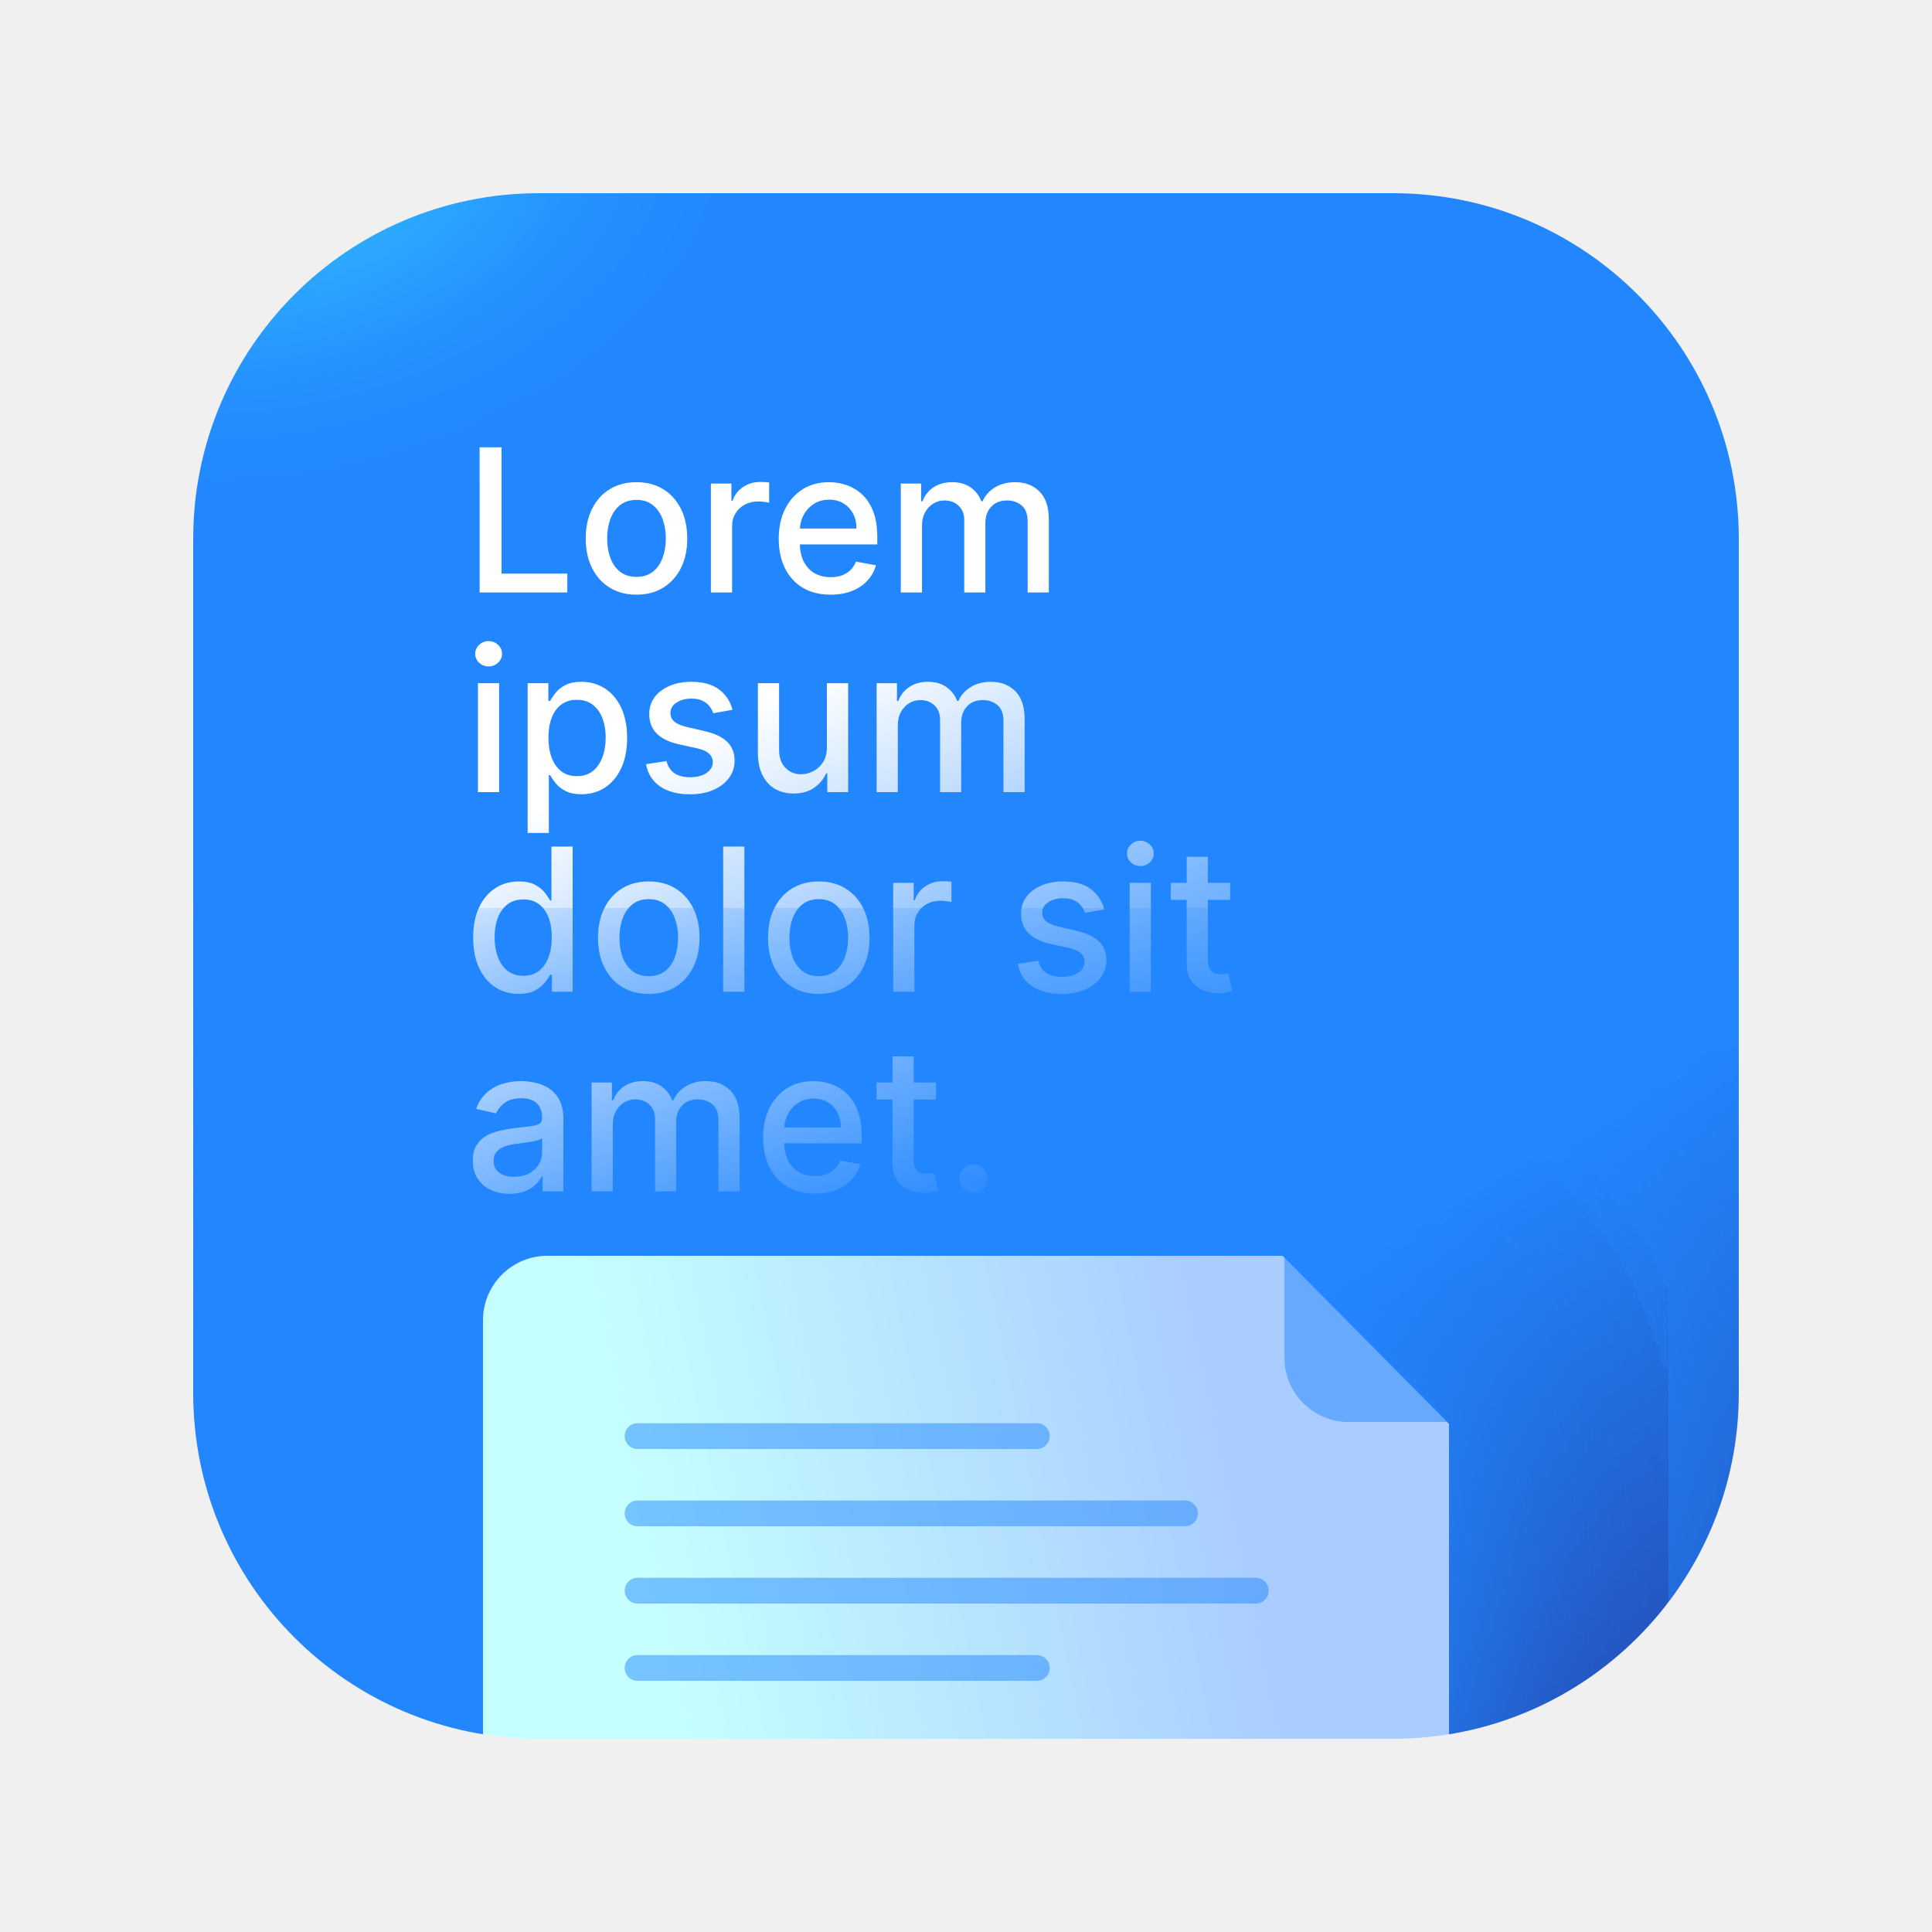
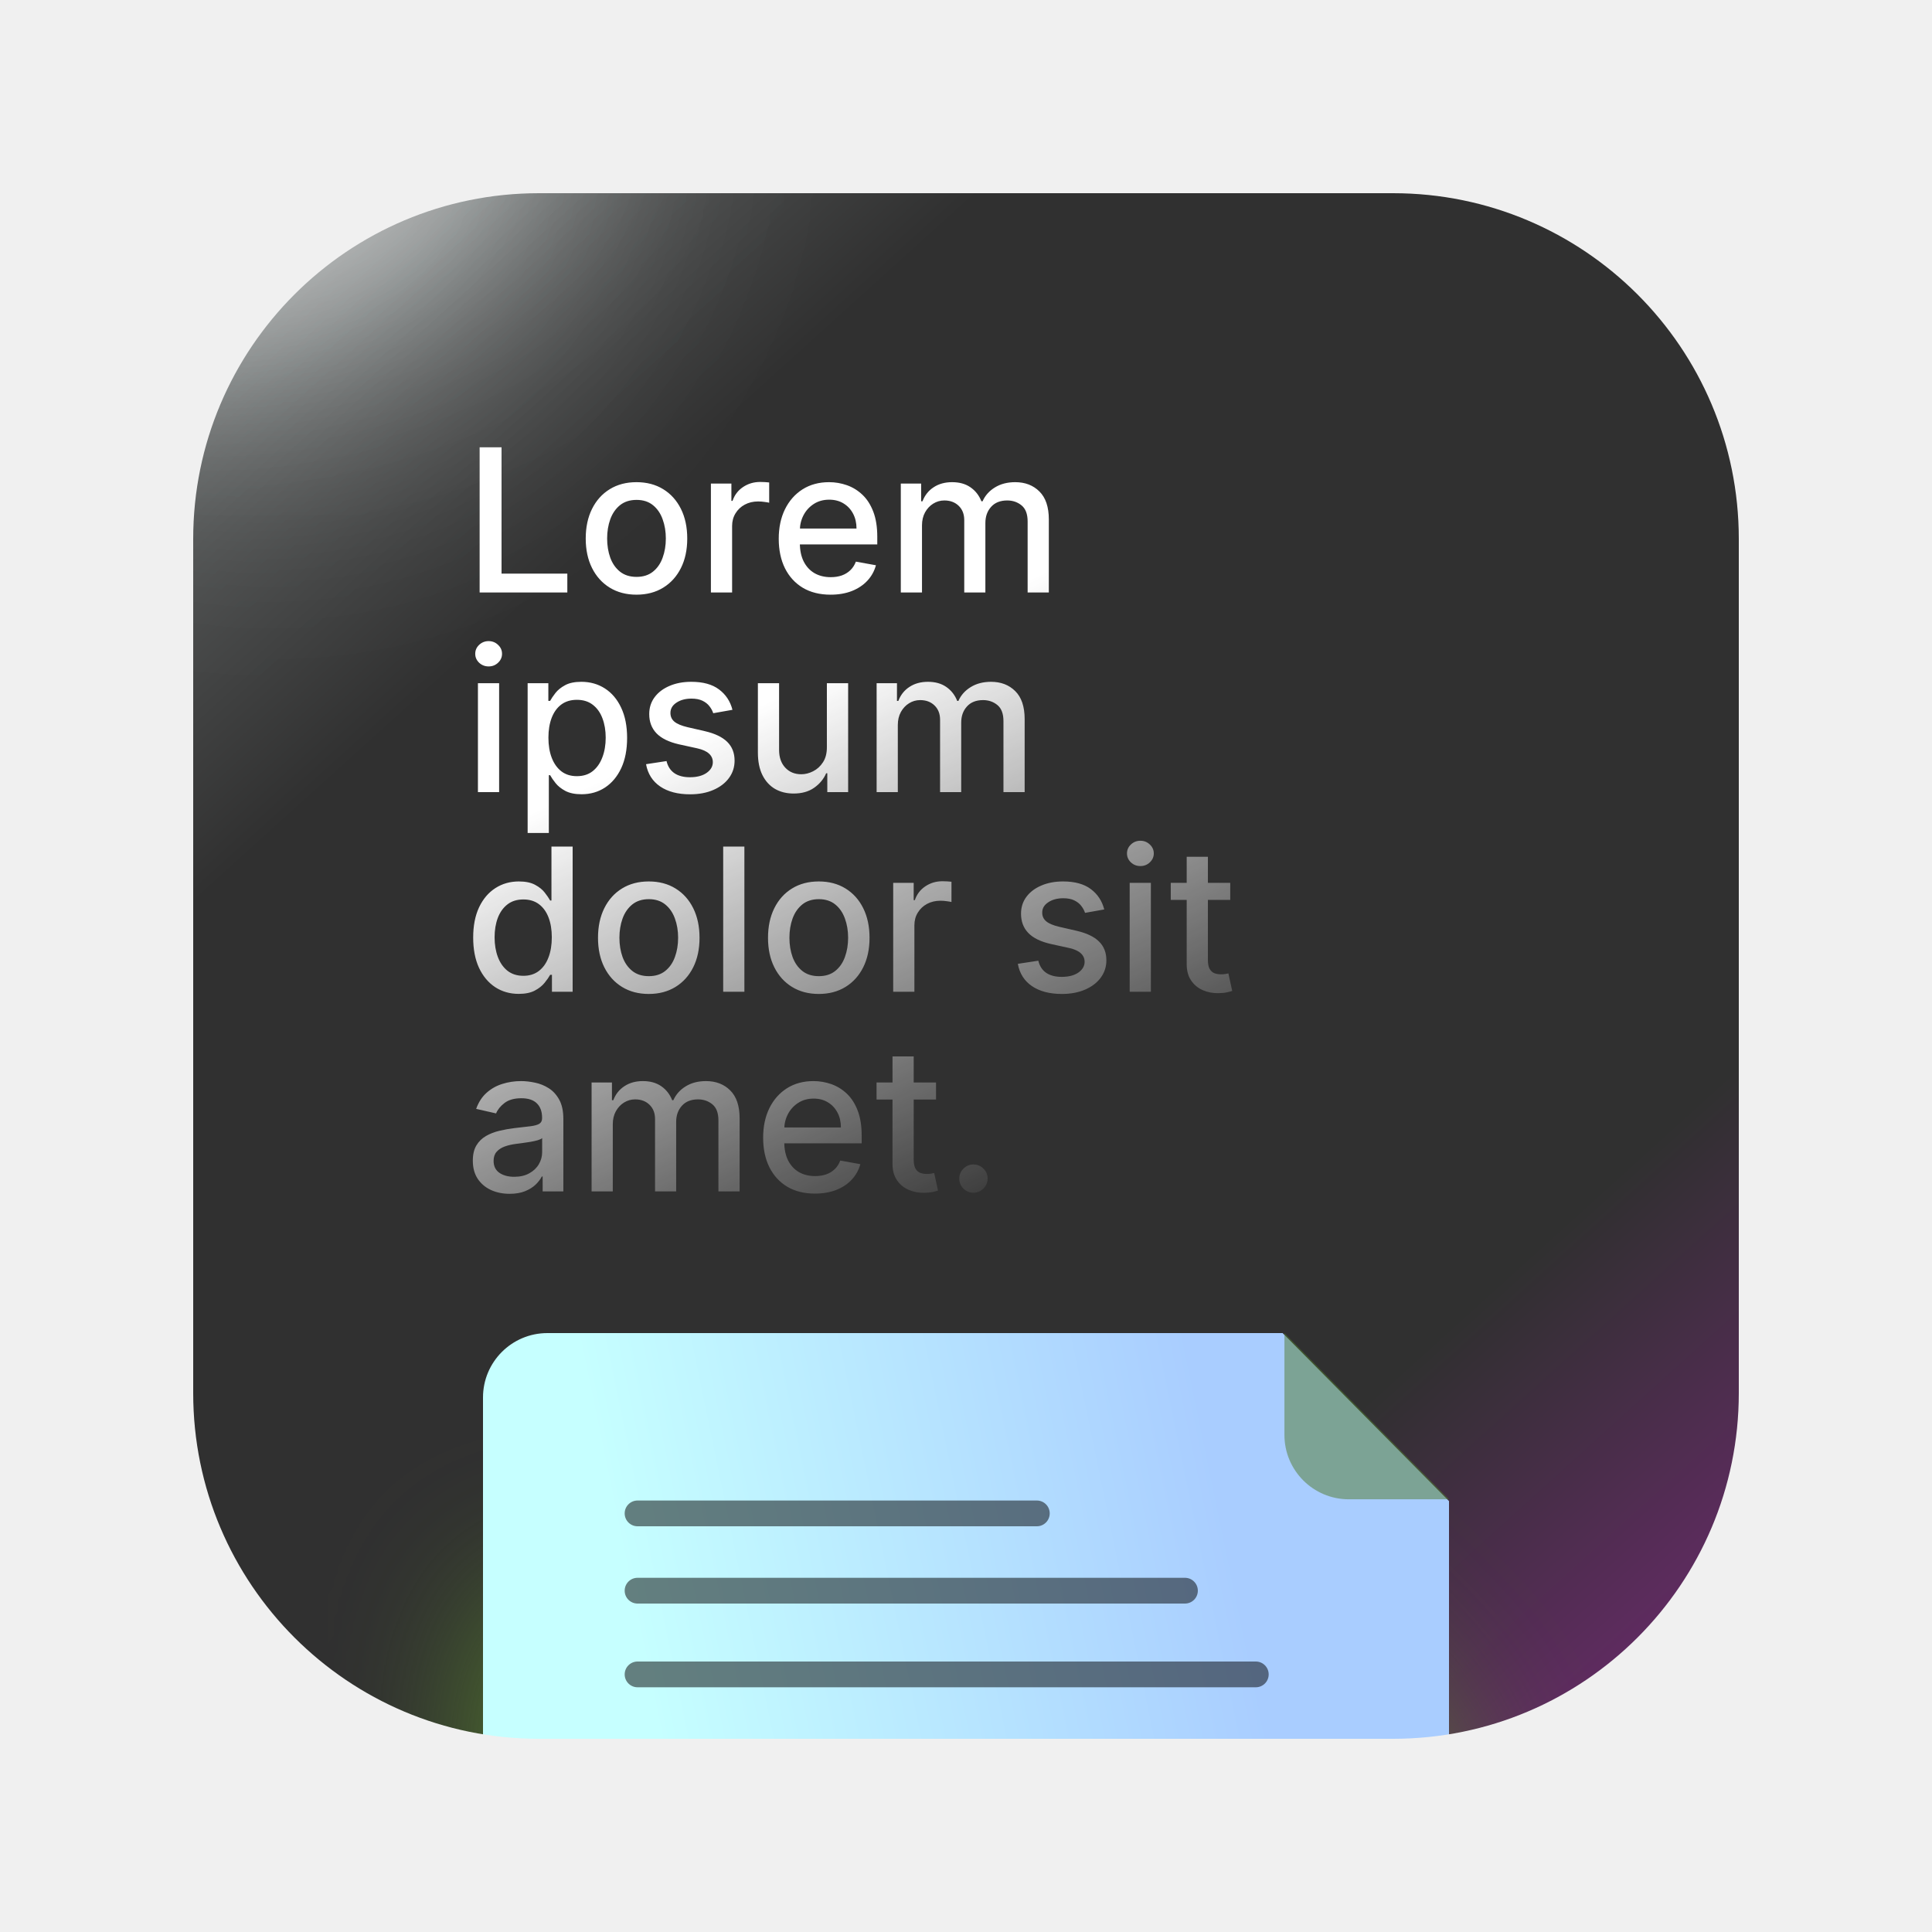
<svg xmlns="http://www.w3.org/2000/svg" width="300" height="300" viewBox="0 0 300 300" fill="none">
  <mask id="mask0_297_198" style="mask-type:alpha" maskUnits="userSpaceOnUse" x="30" y="30" width="240" height="240">
    <path d="M30 83.684C30 54.035 54.035 30 83.684 30H216.316C245.965 30 270 54.035 270 83.684V216.316C270 245.965 245.965 270 216.316 270H83.684C54.035 270 30 245.965 30 216.316V83.684Z" fill="#744FDE" />
  </mask>
  <g mask="url(#mask0_297_198)">
-     <rect x="29" y="28" width="241" height="245" fill="url(#paint0_linear_297_198)" />
+     <rect x="29" y="28" width="241" height="245" fill="#303030" />
+     <rect x="30" y="30" width="240" height="240" fill="url(#paint0_linear_297_198)" fill-opacity="0.4" />
+     <g style="mix-blend-mode:overlay" filter="url(#filter0_f_297_198)">
+       <circle cx="42" cy="17" r="55" fill="white" fill-opacity="0.5" />
+     </g>
    <path d="M74.477 92V69.454H77.879V89.072H88.094V92H74.477ZM98.833 92.341C97.248 92.341 95.865 91.978 94.683 91.251C93.501 90.525 92.584 89.508 91.931 88.202C91.278 86.896 90.951 85.369 90.951 83.623C90.951 81.868 91.278 80.335 91.931 79.021C92.584 77.707 93.501 76.687 94.683 75.961C95.865 75.234 97.248 74.871 98.833 74.871C100.419 74.871 101.802 75.234 102.983 75.961C104.165 76.687 105.082 77.707 105.736 79.021C106.389 80.335 106.715 81.868 106.715 83.623C106.715 85.369 106.389 86.896 105.736 88.202C105.082 89.508 104.165 90.525 102.983 91.251C101.802 91.978 100.419 92.341 98.833 92.341ZM98.844 89.578C99.872 89.578 100.723 89.307 101.398 88.763C102.073 88.22 102.573 87.498 102.895 86.595C103.226 85.692 103.391 84.698 103.391 83.612C103.391 82.533 103.226 81.542 102.895 80.639C102.573 79.729 102.073 78.999 101.398 78.448C100.723 77.898 99.872 77.623 98.844 77.623C97.809 77.623 96.951 77.898 96.268 78.448C95.593 78.999 95.09 79.729 94.76 80.639C94.437 81.542 94.276 82.533 94.276 83.612C94.276 84.698 94.437 85.692 94.76 86.595C95.09 87.498 95.593 88.22 96.268 88.763C96.951 89.307 97.809 89.578 98.844 89.578ZM110.389 92V75.091H113.571V77.777H113.747C114.055 76.867 114.598 76.151 115.376 75.63C116.162 75.102 117.05 74.838 118.04 74.838C118.246 74.838 118.488 74.845 118.767 74.86C119.053 74.874 119.277 74.893 119.438 74.915V78.063C119.306 78.026 119.072 77.986 118.734 77.942C118.396 77.891 118.059 77.865 117.721 77.865C116.943 77.865 116.25 78.03 115.641 78.36C115.039 78.683 114.562 79.135 114.209 79.715C113.857 80.287 113.681 80.94 113.681 81.674V92H110.389ZM128.969 92.341C127.303 92.341 125.868 91.985 124.665 91.273C123.469 90.554 122.544 89.545 121.891 88.246C121.245 86.94 120.922 85.41 120.922 83.656C120.922 81.924 121.245 80.397 121.891 79.076C122.544 77.755 123.454 76.724 124.621 75.983C125.795 75.241 127.167 74.871 128.738 74.871C129.692 74.871 130.617 75.028 131.512 75.344C132.407 75.66 133.211 76.155 133.923 76.83C134.635 77.505 135.196 78.382 135.607 79.461C136.018 80.533 136.224 81.835 136.224 83.369V84.536H122.782V82.07H132.998C132.998 81.204 132.822 80.437 132.47 79.769C132.118 79.094 131.622 78.562 130.984 78.173C130.353 77.784 129.611 77.59 128.76 77.59C127.835 77.59 127.028 77.817 126.338 78.272C125.656 78.72 125.127 79.307 124.753 80.034C124.386 80.753 124.202 81.535 124.202 82.379V84.305C124.202 85.435 124.401 86.397 124.797 87.189C125.201 87.982 125.762 88.587 126.481 89.006C127.2 89.417 128.041 89.622 129.002 89.622C129.626 89.622 130.195 89.534 130.708 89.358C131.222 89.174 131.666 88.903 132.04 88.543C132.415 88.184 132.701 87.74 132.899 87.211L136.015 87.773C135.765 88.69 135.317 89.494 134.672 90.184C134.033 90.866 133.229 91.398 132.261 91.78C131.299 92.154 130.202 92.341 128.969 92.341ZM139.876 92V75.091H143.035V77.843H143.244C143.597 76.911 144.173 76.184 144.973 75.663C145.773 75.135 146.73 74.871 147.846 74.871C148.976 74.871 149.923 75.135 150.686 75.663C151.457 76.192 152.026 76.918 152.392 77.843H152.569C152.972 76.94 153.614 76.221 154.495 75.685C155.376 75.142 156.425 74.871 157.644 74.871C159.177 74.871 160.429 75.351 161.397 76.313C162.374 77.274 162.862 78.724 162.862 80.661V92H159.57V80.969C159.57 79.825 159.258 78.995 158.634 78.481C158.011 77.968 157.266 77.711 156.4 77.711C155.328 77.711 154.495 78.041 153.901 78.702C153.306 79.355 153.009 80.195 153.009 81.223V92H149.728V80.76C149.728 79.843 149.442 79.105 148.87 78.548C148.297 77.99 147.552 77.711 146.635 77.711C146.011 77.711 145.435 77.876 144.907 78.206C144.386 78.529 143.964 78.981 143.641 79.56C143.325 80.14 143.167 80.812 143.167 81.575V92H139.876ZM74.213 123V106.091H77.504V123H74.213ZM75.875 103.482C75.303 103.482 74.811 103.291 74.4 102.909C73.996 102.52 73.794 102.058 73.794 101.522C73.794 100.979 73.996 100.517 74.4 100.135C74.811 99.746 75.303 99.552 75.875 99.552C76.447 99.552 76.936 99.746 77.339 100.135C77.75 100.517 77.956 100.979 77.956 101.522C77.956 102.058 77.75 102.52 77.339 102.909C76.936 103.291 76.447 103.482 75.875 103.482ZM81.932 129.341V106.091H85.147V108.832H85.422C85.613 108.48 85.888 108.072 86.248 107.61C86.607 107.148 87.106 106.744 87.745 106.399C88.383 106.047 89.227 105.871 90.277 105.871C91.642 105.871 92.86 106.216 93.932 106.906C95.003 107.595 95.844 108.59 96.453 109.889C97.069 111.188 97.377 112.751 97.377 114.578C97.377 116.406 97.073 117.973 96.464 119.279C95.855 120.578 95.018 121.58 93.954 122.284C92.89 122.982 91.675 123.33 90.31 123.33C89.282 123.33 88.442 123.158 87.789 122.813C87.143 122.468 86.637 122.064 86.27 121.602C85.903 121.14 85.62 120.729 85.422 120.369H85.224V129.341H81.932ZM85.158 114.545C85.158 115.734 85.33 116.777 85.675 117.672C86.02 118.567 86.519 119.268 87.172 119.775C87.826 120.274 88.626 120.523 89.572 120.523C90.556 120.523 91.378 120.263 92.038 119.741C92.699 119.213 93.198 118.498 93.535 117.595C93.88 116.692 94.053 115.676 94.053 114.545C94.053 113.43 93.884 112.428 93.546 111.54C93.216 110.652 92.717 109.951 92.049 109.438C91.389 108.924 90.563 108.667 89.572 108.667C88.618 108.667 87.811 108.913 87.15 109.404C86.497 109.896 86.002 110.582 85.664 111.463C85.327 112.344 85.158 113.371 85.158 114.545ZM113.736 110.219L110.753 110.748C110.628 110.366 110.43 110.003 110.158 109.658C109.894 109.313 109.534 109.03 109.079 108.81C108.624 108.59 108.056 108.48 107.373 108.48C106.441 108.48 105.663 108.689 105.039 109.107C104.416 109.518 104.104 110.05 104.104 110.703C104.104 111.269 104.313 111.724 104.731 112.069C105.149 112.413 105.825 112.696 106.757 112.916L109.443 113.533C110.999 113.892 112.158 114.446 112.921 115.195C113.685 115.944 114.066 116.916 114.066 118.112C114.066 119.125 113.773 120.028 113.186 120.82C112.606 121.606 111.795 122.222 110.753 122.67C109.718 123.117 108.518 123.341 107.153 123.341C105.259 123.341 103.715 122.938 102.518 122.13C101.322 121.316 100.588 120.16 100.317 118.663L103.498 118.178C103.696 119.008 104.104 119.635 104.72 120.061C105.337 120.479 106.14 120.688 107.131 120.688C108.21 120.688 109.072 120.464 109.718 120.017C110.364 119.562 110.687 119.008 110.687 118.354C110.687 117.826 110.489 117.382 110.092 117.022C109.703 116.663 109.105 116.391 108.298 116.208L105.436 115.58C103.858 115.221 102.691 114.648 101.935 113.863C101.186 113.078 100.812 112.083 100.812 110.88C100.812 109.882 101.091 109.008 101.649 108.26C102.206 107.511 102.977 106.928 103.96 106.509C104.944 106.084 106.07 105.871 107.34 105.871C109.168 105.871 110.606 106.267 111.655 107.06C112.705 107.845 113.398 108.898 113.736 110.219ZM128.397 115.988V106.091H131.699V123H128.463V120.072H128.287C127.898 120.974 127.274 121.727 126.415 122.328C125.564 122.923 124.503 123.22 123.234 123.22C122.147 123.22 121.186 122.982 120.349 122.505C119.52 122.02 118.867 121.305 118.39 120.358C117.92 119.411 117.685 118.241 117.685 116.846V106.091H120.977V116.45C120.977 117.602 121.296 118.52 121.935 119.202C122.573 119.885 123.402 120.226 124.423 120.226C125.039 120.226 125.652 120.072 126.261 119.763C126.877 119.455 127.388 118.989 127.791 118.365C128.202 117.742 128.404 116.949 128.397 115.988ZM136.122 123V106.091H139.281V108.843H139.491C139.843 107.911 140.419 107.184 141.219 106.663C142.019 106.135 142.977 105.871 144.092 105.871C145.222 105.871 146.169 106.135 146.932 106.663C147.703 107.192 148.272 107.918 148.639 108.843H148.815C149.218 107.94 149.861 107.221 150.741 106.685C151.622 106.142 152.671 105.871 153.89 105.871C155.424 105.871 156.675 106.351 157.644 107.313C158.62 108.274 159.108 109.724 159.108 111.661V123H155.816V111.969C155.816 110.825 155.504 109.995 154.88 109.482C154.257 108.968 153.512 108.711 152.646 108.711C151.574 108.711 150.741 109.041 150.147 109.702C149.552 110.355 149.255 111.195 149.255 112.223V123H145.975V111.76C145.975 110.843 145.688 110.105 145.116 109.548C144.543 108.99 143.799 108.711 142.881 108.711C142.257 108.711 141.681 108.876 141.153 109.206C140.632 109.529 140.21 109.981 139.887 110.56C139.571 111.14 139.413 111.812 139.413 112.575V123H136.122ZM80.543 154.33C79.178 154.33 77.959 153.982 76.888 153.284C75.824 152.58 74.987 151.578 74.378 150.279C73.776 148.973 73.475 147.406 73.475 145.578C73.475 143.751 73.78 142.188 74.389 140.889C75.005 139.59 75.849 138.595 76.921 137.906C77.992 137.216 79.207 136.871 80.565 136.871C81.614 136.871 82.458 137.047 83.097 137.399C83.742 137.744 84.242 138.148 84.594 138.61C84.953 139.072 85.232 139.48 85.43 139.832H85.629V131.455H88.92V154H85.706V151.369H85.43C85.232 151.729 84.946 152.14 84.572 152.602C84.205 153.064 83.698 153.468 83.053 153.813C82.407 154.158 81.57 154.33 80.543 154.33ZM81.269 151.523C82.216 151.523 83.016 151.274 83.669 150.775C84.329 150.268 84.829 149.567 85.166 148.672C85.511 147.777 85.684 146.734 85.684 145.545C85.684 144.371 85.515 143.344 85.177 142.463C84.84 141.582 84.344 140.896 83.691 140.404C83.038 139.913 82.231 139.667 81.269 139.667C80.278 139.667 79.453 139.924 78.792 140.438C78.132 140.951 77.633 141.652 77.295 142.54C76.965 143.428 76.8 144.43 76.8 145.545C76.8 146.676 76.969 147.692 77.306 148.595C77.644 149.498 78.143 150.213 78.803 150.741C79.471 151.263 80.293 151.523 81.269 151.523ZM100.741 154.341C99.155 154.341 97.772 153.978 96.59 153.251C95.409 152.525 94.491 151.508 93.838 150.202C93.185 148.896 92.858 147.369 92.858 145.623C92.858 143.868 93.185 142.335 93.838 141.021C94.491 139.707 95.409 138.687 96.59 137.961C97.772 137.234 99.155 136.871 100.741 136.871C102.326 136.871 103.709 137.234 104.891 137.961C106.072 138.687 106.99 139.707 107.643 141.021C108.296 142.335 108.623 143.868 108.623 145.623C108.623 147.369 108.296 148.896 107.643 150.202C106.99 151.508 106.072 152.525 104.891 153.251C103.709 153.978 102.326 154.341 100.741 154.341ZM100.752 151.578C101.779 151.578 102.63 151.307 103.305 150.763C103.981 150.22 104.48 149.498 104.803 148.595C105.133 147.692 105.298 146.698 105.298 145.612C105.298 144.533 105.133 143.542 104.803 142.639C104.48 141.729 103.981 140.999 103.305 140.449C102.63 139.898 101.779 139.623 100.752 139.623C99.717 139.623 98.858 139.898 98.175 140.449C97.5 140.999 96.998 141.729 96.667 142.639C96.344 143.542 96.183 144.533 96.183 145.612C96.183 146.698 96.344 147.692 96.667 148.595C96.998 149.498 97.5 150.22 98.175 150.763C98.858 151.307 99.717 151.578 100.752 151.578ZM115.588 131.455V154H112.297V131.455H115.588ZM127.139 154.341C125.554 154.341 124.17 153.978 122.989 153.251C121.807 152.525 120.89 151.508 120.237 150.202C119.583 148.896 119.257 147.369 119.257 145.623C119.257 143.868 119.583 142.335 120.237 141.021C120.89 139.707 121.807 138.687 122.989 137.961C124.17 137.234 125.554 136.871 127.139 136.871C128.724 136.871 130.108 137.234 131.289 137.961C132.471 138.687 133.388 139.707 134.041 141.021C134.694 142.335 135.021 143.868 135.021 145.623C135.021 147.369 134.694 148.896 134.041 150.202C133.388 151.508 132.471 152.525 131.289 153.251C130.108 153.978 128.724 154.341 127.139 154.341ZM127.15 151.578C128.177 151.578 129.029 151.307 129.704 150.763C130.379 150.22 130.878 149.498 131.201 148.595C131.531 147.692 131.696 146.698 131.696 145.612C131.696 144.533 131.531 143.542 131.201 142.639C130.878 141.729 130.379 140.999 129.704 140.449C129.029 139.898 128.177 139.623 127.15 139.623C126.115 139.623 125.256 139.898 124.574 140.449C123.899 140.999 123.396 141.729 123.066 142.639C122.743 143.542 122.581 144.533 122.581 145.612C122.581 146.698 122.743 147.692 123.066 148.595C123.396 149.498 123.899 150.22 124.574 150.763C125.256 151.307 126.115 151.578 127.15 151.578ZM138.695 154V137.091H141.877V139.777H142.053C142.361 138.867 142.904 138.151 143.682 137.63C144.467 137.102 145.355 136.838 146.346 136.838C146.552 136.838 146.794 136.845 147.073 136.86C147.359 136.874 147.583 136.893 147.744 136.915V140.063C147.612 140.027 147.377 139.986 147.04 139.942C146.702 139.891 146.364 139.865 146.027 139.865C145.249 139.865 144.555 140.03 143.946 140.36C143.344 140.683 142.867 141.135 142.515 141.714C142.163 142.287 141.987 142.94 141.987 143.674V154H138.695ZM171.468 141.219L168.484 141.748C168.359 141.366 168.161 141.003 167.89 140.658C167.626 140.313 167.266 140.03 166.811 139.81C166.356 139.59 165.787 139.48 165.105 139.48C164.173 139.48 163.395 139.689 162.771 140.107C162.147 140.518 161.835 141.05 161.835 141.703C161.835 142.269 162.044 142.724 162.463 143.069C162.881 143.413 163.556 143.696 164.488 143.916L167.174 144.533C168.73 144.892 169.89 145.446 170.653 146.195C171.416 146.944 171.798 147.916 171.798 149.112C171.798 150.125 171.504 151.028 170.917 151.82C170.337 152.606 169.526 153.222 168.484 153.67C167.449 154.117 166.249 154.341 164.884 154.341C162.991 154.341 161.446 153.938 160.25 153.13C159.054 152.316 158.32 151.16 158.048 149.663L161.23 149.178C161.428 150.008 161.835 150.635 162.452 151.061C163.068 151.479 163.872 151.688 164.862 151.688C165.941 151.688 166.804 151.464 167.449 151.017C168.095 150.562 168.418 150.008 168.418 149.354C168.418 148.826 168.22 148.382 167.824 148.022C167.435 147.663 166.837 147.391 166.029 147.208L163.167 146.58C161.589 146.221 160.422 145.648 159.666 144.863C158.918 144.078 158.544 143.083 158.544 141.88C158.544 140.882 158.822 140.008 159.38 139.26C159.938 138.511 160.709 137.928 161.692 137.509C162.675 137.084 163.802 136.871 165.072 136.871C166.899 136.871 168.337 137.267 169.387 138.06C170.436 138.845 171.13 139.898 171.468 141.219ZM175.417 154V137.091H178.708V154H175.417ZM177.079 134.482C176.507 134.482 176.015 134.291 175.604 133.909C175.2 133.52 174.998 133.058 174.998 132.522C174.998 131.979 175.2 131.517 175.604 131.135C176.015 130.746 176.507 130.552 177.079 130.552C177.652 130.552 178.14 130.746 178.543 131.135C178.954 131.517 179.16 131.979 179.16 132.522C179.16 133.058 178.954 133.52 178.543 133.909C178.14 134.291 177.652 134.482 177.079 134.482ZM191.03 137.091V139.733H181.794V137.091H191.03ZM184.27 133.04H187.562V149.035C187.562 149.674 187.657 150.154 187.848 150.477C188.039 150.793 188.285 151.009 188.586 151.127C188.894 151.237 189.228 151.292 189.588 151.292C189.852 151.292 190.083 151.274 190.281 151.237C190.479 151.2 190.633 151.171 190.743 151.149L191.338 153.868C191.147 153.941 190.876 154.015 190.523 154.088C190.171 154.169 189.731 154.213 189.202 154.22C188.336 154.235 187.529 154.081 186.78 153.758C186.032 153.435 185.426 152.936 184.964 152.261C184.502 151.585 184.27 150.738 184.27 149.718V133.04ZM79.133 185.374C78.062 185.374 77.093 185.176 76.227 184.78C75.361 184.376 74.675 183.793 74.169 183.029C73.67 182.266 73.42 181.33 73.42 180.222C73.42 179.268 73.604 178.483 73.971 177.866C74.338 177.25 74.833 176.762 75.457 176.402C76.081 176.043 76.778 175.771 77.548 175.588C78.319 175.404 79.104 175.265 79.904 175.169C80.917 175.052 81.739 174.957 82.37 174.883C83.001 174.802 83.46 174.674 83.746 174.498C84.032 174.322 84.175 174.036 84.175 173.639V173.562C84.175 172.601 83.904 171.856 83.361 171.327C82.825 170.799 82.025 170.535 80.961 170.535C79.853 170.535 78.979 170.781 78.341 171.272C77.71 171.757 77.273 172.296 77.031 172.891L73.938 172.186C74.305 171.159 74.84 170.329 75.545 169.698C76.257 169.06 77.075 168.597 78 168.311C78.924 168.018 79.897 167.871 80.917 167.871C81.592 167.871 82.308 167.951 83.064 168.113C83.827 168.267 84.539 168.553 85.199 168.972C85.867 169.39 86.414 169.988 86.84 170.766C87.265 171.537 87.478 172.538 87.478 173.771V185H84.263V182.688H84.131C83.919 183.114 83.599 183.532 83.174 183.943C82.748 184.354 82.201 184.695 81.533 184.967C80.865 185.239 80.066 185.374 79.133 185.374ZM79.849 182.732C80.759 182.732 81.537 182.552 82.183 182.193C82.836 181.833 83.331 181.364 83.669 180.784C84.014 180.197 84.186 179.569 84.186 178.901V176.722C84.069 176.839 83.841 176.949 83.504 177.052C83.174 177.147 82.796 177.232 82.37 177.305C81.944 177.371 81.53 177.433 81.126 177.492C80.722 177.544 80.385 177.588 80.113 177.624C79.475 177.705 78.891 177.841 78.363 178.032C77.842 178.222 77.424 178.498 77.108 178.857C76.8 179.21 76.646 179.679 76.646 180.266C76.646 181.081 76.947 181.697 77.548 182.116C78.15 182.527 78.917 182.732 79.849 182.732ZM91.862 185V168.091H95.022V170.843H95.231C95.583 169.911 96.159 169.184 96.959 168.663C97.759 168.135 98.717 167.871 99.832 167.871C100.963 167.871 101.909 168.135 102.672 168.663C103.443 169.192 104.012 169.918 104.379 170.843H104.555C104.959 169.94 105.601 169.221 106.481 168.685C107.362 168.142 108.412 167.871 109.63 167.871C111.164 167.871 112.415 168.351 113.384 169.313C114.36 170.274 114.848 171.724 114.848 173.661V185H111.556V173.969C111.556 172.825 111.244 171.995 110.621 171.482C109.997 170.968 109.252 170.711 108.386 170.711C107.314 170.711 106.481 171.041 105.887 171.702C105.293 172.355 104.995 173.195 104.995 174.223V185H101.715V173.76C101.715 172.843 101.429 172.105 100.856 171.548C100.284 170.99 99.539 170.711 98.621 170.711C97.998 170.711 97.421 170.876 96.893 171.206C96.372 171.529 95.95 171.981 95.627 172.56C95.311 173.14 95.154 173.812 95.154 174.575V185H91.862ZM126.547 185.341C124.881 185.341 123.446 184.985 122.243 184.273C121.047 183.554 120.122 182.545 119.469 181.246C118.823 179.94 118.5 178.41 118.5 176.656C118.5 174.924 118.823 173.397 119.469 172.076C120.122 170.755 121.032 169.724 122.199 168.983C123.373 168.241 124.746 167.871 126.316 167.871C127.27 167.871 128.195 168.029 129.09 168.344C129.986 168.66 130.789 169.155 131.501 169.83C132.213 170.505 132.774 171.382 133.185 172.461C133.596 173.533 133.802 174.835 133.802 176.369V177.536H120.36V175.07H130.576C130.576 174.204 130.4 173.437 130.048 172.77C129.696 172.094 129.2 171.562 128.562 171.173C127.931 170.784 127.189 170.59 126.338 170.59C125.413 170.59 124.606 170.817 123.916 171.272C123.234 171.72 122.705 172.307 122.331 173.034C121.964 173.753 121.781 174.535 121.781 175.379V177.305C121.781 178.435 121.979 179.397 122.375 180.189C122.779 180.982 123.34 181.587 124.059 182.006C124.779 182.417 125.619 182.622 126.58 182.622C127.204 182.622 127.773 182.534 128.287 182.358C128.8 182.174 129.244 181.903 129.619 181.543C129.993 181.184 130.279 180.74 130.477 180.211L133.593 180.773C133.343 181.69 132.895 182.494 132.25 183.184C131.611 183.866 130.808 184.398 129.839 184.78C128.877 185.154 127.78 185.341 126.547 185.341ZM145.347 168.091V170.733H136.111V168.091H145.347ZM138.588 164.04H141.879V180.035C141.879 180.674 141.975 181.154 142.166 181.477C142.356 181.793 142.602 182.009 142.903 182.127C143.211 182.237 143.545 182.292 143.905 182.292C144.169 182.292 144.4 182.274 144.598 182.237C144.797 182.2 144.951 182.171 145.061 182.149L145.655 184.868C145.464 184.941 145.193 185.015 144.841 185.088C144.488 185.169 144.048 185.213 143.52 185.22C142.654 185.235 141.846 185.081 141.098 184.758C140.349 184.435 139.744 183.936 139.281 183.261C138.819 182.585 138.588 181.738 138.588 180.718V164.04ZM151.157 185.209C150.555 185.209 150.038 184.996 149.605 184.571C149.172 184.138 148.955 183.617 148.955 183.007C148.955 182.406 149.172 181.892 149.605 181.466C150.038 181.033 150.555 180.817 151.157 180.817C151.759 180.817 152.276 181.033 152.709 181.466C153.142 181.892 153.358 182.406 153.358 183.007C153.358 183.411 153.256 183.782 153.05 184.119C152.852 184.45 152.588 184.714 152.258 184.912C151.927 185.11 151.56 185.209 151.157 185.209Z" fill="url(#paint1_linear_297_198)" />
-     <g style="mix-blend-mode:overlay" filter="url(#filter0_f_297_198)">
+     <g style="mix-blend-mode:overlay" filter="url(#filter1_f_297_198)">
      <ellipse cx="30" cy="-26" rx="64" ry="62" fill="white" />
    </g>
-     <g filter="url(#filter1_d_297_198)">
-       <g filter="url(#filter2_d_297_198)">
-         <path d="M75 205C75 199.477 79.477 195 85 195H199.166L225 221.092V386.999C225 392.522 220.523 396.999 215 396.999H85C79.477 396.999 75 392.522 75 386.999V205Z" fill="url(#paint2_linear_297_198)" />
-       </g>
-       <path opacity="0.5" d="M199.445 195L225 220.811H209.445C203.922 220.811 199.445 216.334 199.445 210.811V195Z" fill="#2387FF" />
+     <g filter="url(#filter2_d_297_198)">
+       <path d="M75 217C75 211.477 79.477 207 85 207H199.166L225 233.092V398.999C225 404.522 220.523 408.999 215 408.999H85C79.477 408.999 75 404.522 75 398.999V217Z" fill="url(#paint2_linear_297_198)" />
    </g>
+     <rect opacity="0.5" x="97" y="258" width="100" height="4" rx="2" fill="black" />
+     <path opacity="0.5" d="M199.445 207L225 232.811H209.445C203.922 232.811 199.445 228.334 199.445 222.811V207Z" fill="#50792B" />
  </g>
-   <rect opacity="0.5" x="97" y="221" width="66" height="4" rx="2" fill="#2387FF" />
-   <rect opacity="0.5" x="97" y="233" width="89" height="4" rx="2" fill="#2387FF" />
-   <rect opacity="0.5" x="97" y="245" width="100" height="4" rx="2" fill="#2387FF" />
-   <rect opacity="0.5" x="97" y="257" width="66" height="4" rx="2" fill="#2387FF" />
+   <rect opacity="0.5" x="97" y="233" width="66" height="4" rx="2" fill="black" />
+   <rect opacity="0.5" x="97" y="245" width="89" height="4" rx="2" fill="black" />
  <defs>
-     <filter id="filter0_f_297_198" x="-78" y="-132" width="216" height="212" filterUnits="userSpaceOnUse" color-interpolation-filters="sRGB">
+     <filter id="filter0_f_297_198" x="-47" y="-72" width="178" height="178" filterUnits="userSpaceOnUse" color-interpolation-filters="sRGB">
+       <feFlood flood-opacity="0" result="BackgroundImageFix" />
+       <feBlend mode="normal" in="SourceGraphic" in2="BackgroundImageFix" result="shape" />
+       <feGaussianBlur stdDeviation="17" result="effect1_foregroundBlur_297_198" />
+     </filter>
+     <filter id="filter1_f_297_198" x="-78" y="-132" width="216" height="212" filterUnits="userSpaceOnUse" color-interpolation-filters="sRGB">
      <feFlood flood-opacity="0" result="BackgroundImageFix" />
      <feBlend mode="normal" in="SourceGraphic" in2="BackgroundImageFix" result="shape" />
      <feGaussianBlur stdDeviation="22" result="effect1_foregroundBlur_297_198" />
    </filter>
-     <filter id="filter1_d_297_198" x="21" y="141" width="258" height="310" filterUnits="userSpaceOnUse" color-interpolation-filters="sRGB">
+     <filter id="filter2_d_297_198" x="51" y="207" width="198" height="266" filterUnits="userSpaceOnUse" color-interpolation-filters="sRGB">
      <feFlood flood-opacity="0" result="BackgroundImageFix" />
      <feColorMatrix in="SourceAlpha" type="matrix" values="0 0 0 0 0 0 0 0 0 0 0 0 0 0 0 0 0 0 127 0" result="hardAlpha" />
-       <feOffset />
-       <feGaussianBlur stdDeviation="27" />
+       <feOffset dy="40" />
+       <feGaussianBlur stdDeviation="12" />
      <feComposite in2="hardAlpha" operator="out" />
-       <feColorMatrix type="matrix" values="0 0 0 0 0.137 0 0 0 0 0.529 0 0 0 0 1 0 0 0 1 0" />
+       <feColorMatrix type="matrix" values="0 0 0 0 0.329 0 0 0 0 0.494 0 0 0 0 0.173 0 0 0 1 0" />
      <feBlend mode="normal" in2="BackgroundImageFix" result="effect1_dropShadow_297_198" />
      <feBlend mode="normal" in="SourceGraphic" in2="effect1_dropShadow_297_198" result="shape" />
    </filter>
-     <filter id="filter2_d_297_198" x="41" y="161" width="218" height="270" filterUnits="userSpaceOnUse" color-interpolation-filters="sRGB">
-       <feFlood flood-opacity="0" result="BackgroundImageFix" />
-       <feColorMatrix in="SourceAlpha" type="matrix" values="0 0 0 0 0 0 0 0 0 0 0 0 0 0 0 0 0 0 127 0" result="hardAlpha" />
-       <feOffset />
-       <feGaussianBlur stdDeviation="17" />
-       <feComposite in2="hardAlpha" operator="out" />
-       <feColorMatrix type="matrix" values="0 0 0 0 0.137 0 0 0 0 0.529 0 0 0 0 1 0 0 0 1 0" />
-       <feBlend mode="normal" in2="BackgroundImageFix" result="effect1_dropShadow_297_198" />
-       <feBlend mode="normal" in="SourceGraphic" in2="effect1_dropShadow_297_198" result="shape" />
-     </filter>
-     <linearGradient id="paint0_linear_297_198" x1="149.5" y1="28" x2="295" y2="266.5" gradientUnits="userSpaceOnUse">
-       <stop offset="0.626" stop-color="#2286FF" />
-       <stop offset="1" stop-color="#2340A4" />
+     <linearGradient id="paint0_linear_297_198" x1="55.5" y1="37.5" x2="255.5" y2="258.5" gradientUnits="userSpaceOnUse">
+       <stop stop-color="#9EA5A5" />
+       <stop offset="0.2" stop-color="#2F2F2F" />
+       <stop offset="0.8" stop-color="#2F2F2F" />
+       <stop offset="1" stop-color="#AA23AD" />
    </linearGradient>
    <linearGradient id="paint1_linear_297_198" x1="97" y1="61.5" x2="157.231" y2="189.892" gradientUnits="userSpaceOnUse">
      <stop offset="0.37" stop-color="white" />
      <stop offset="1" stop-color="white" stop-opacity="0" />
    </linearGradient>
-     <linearGradient id="paint2_linear_297_198" x1="80" y1="225.5" x2="210.621" y2="198.514" gradientUnits="userSpaceOnUse">
+     <linearGradient id="paint2_linear_297_198" x1="80" y1="237.5" x2="210.621" y2="210.514" gradientUnits="userSpaceOnUse">
      <stop offset="0.113" stop-color="#C6FFFF" />
      <stop offset="0.812" stop-color="#A9CDFF" />
    </linearGradient>
  </defs>
</svg>
